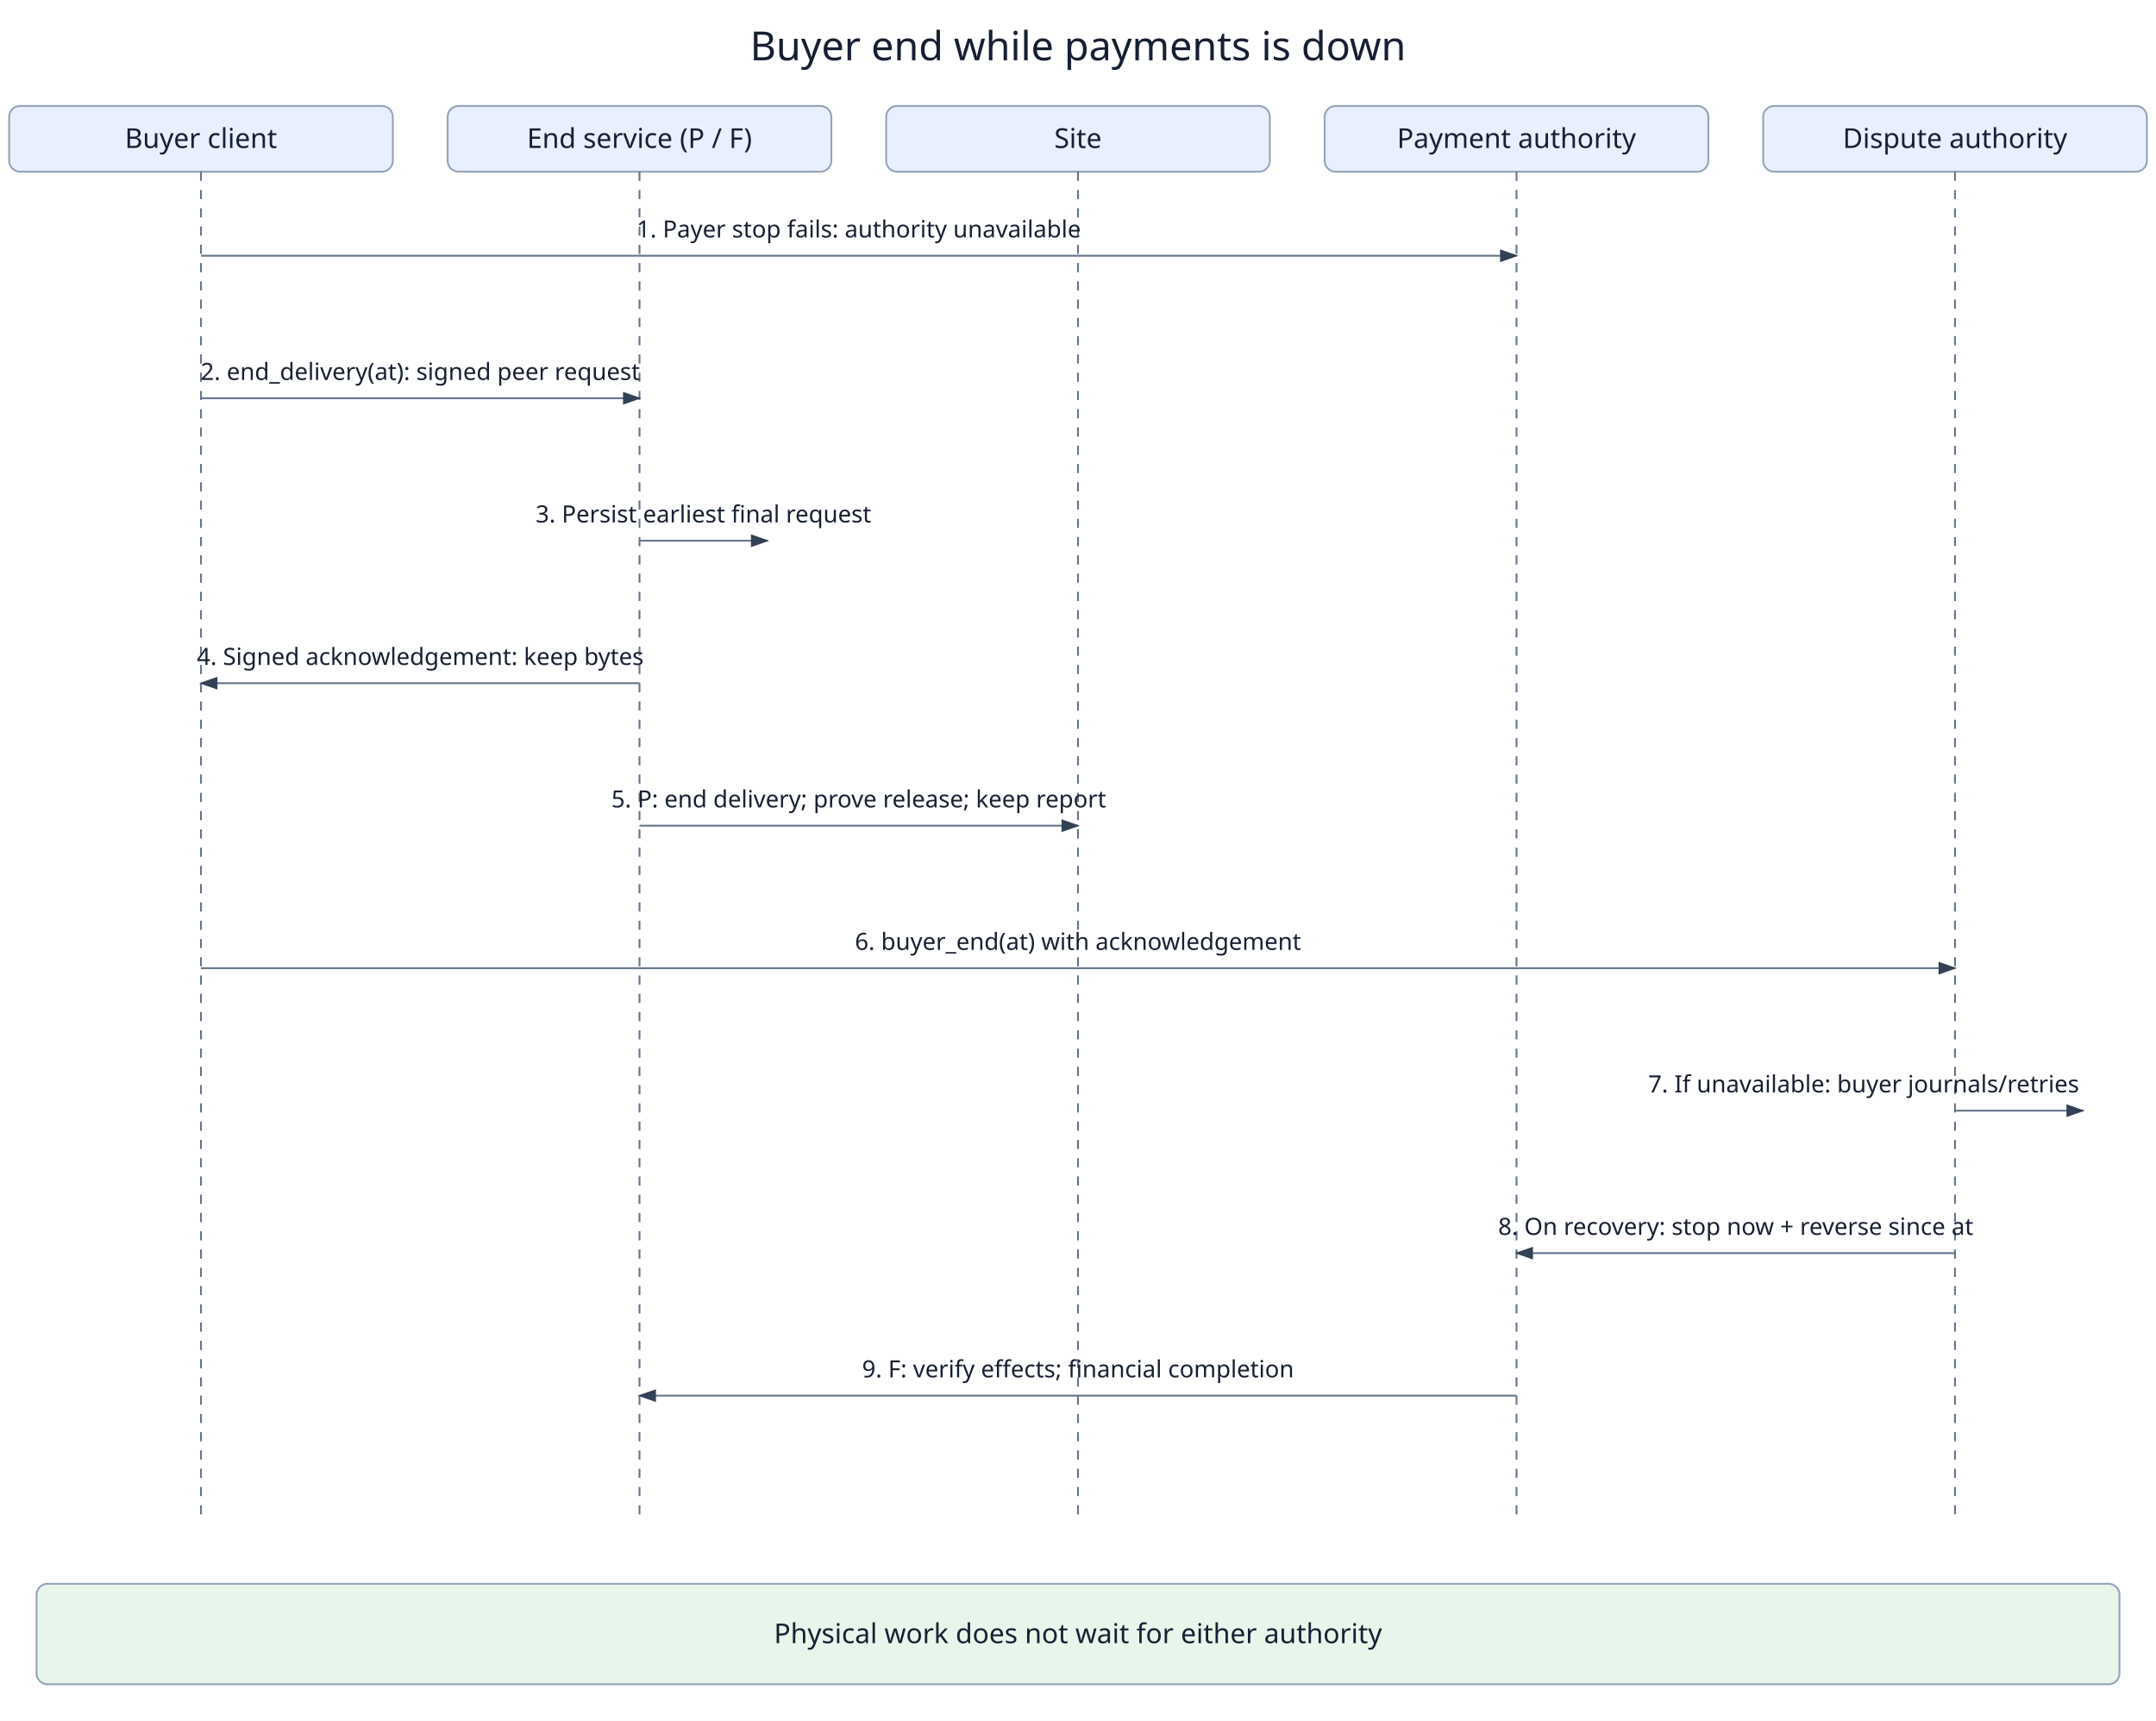
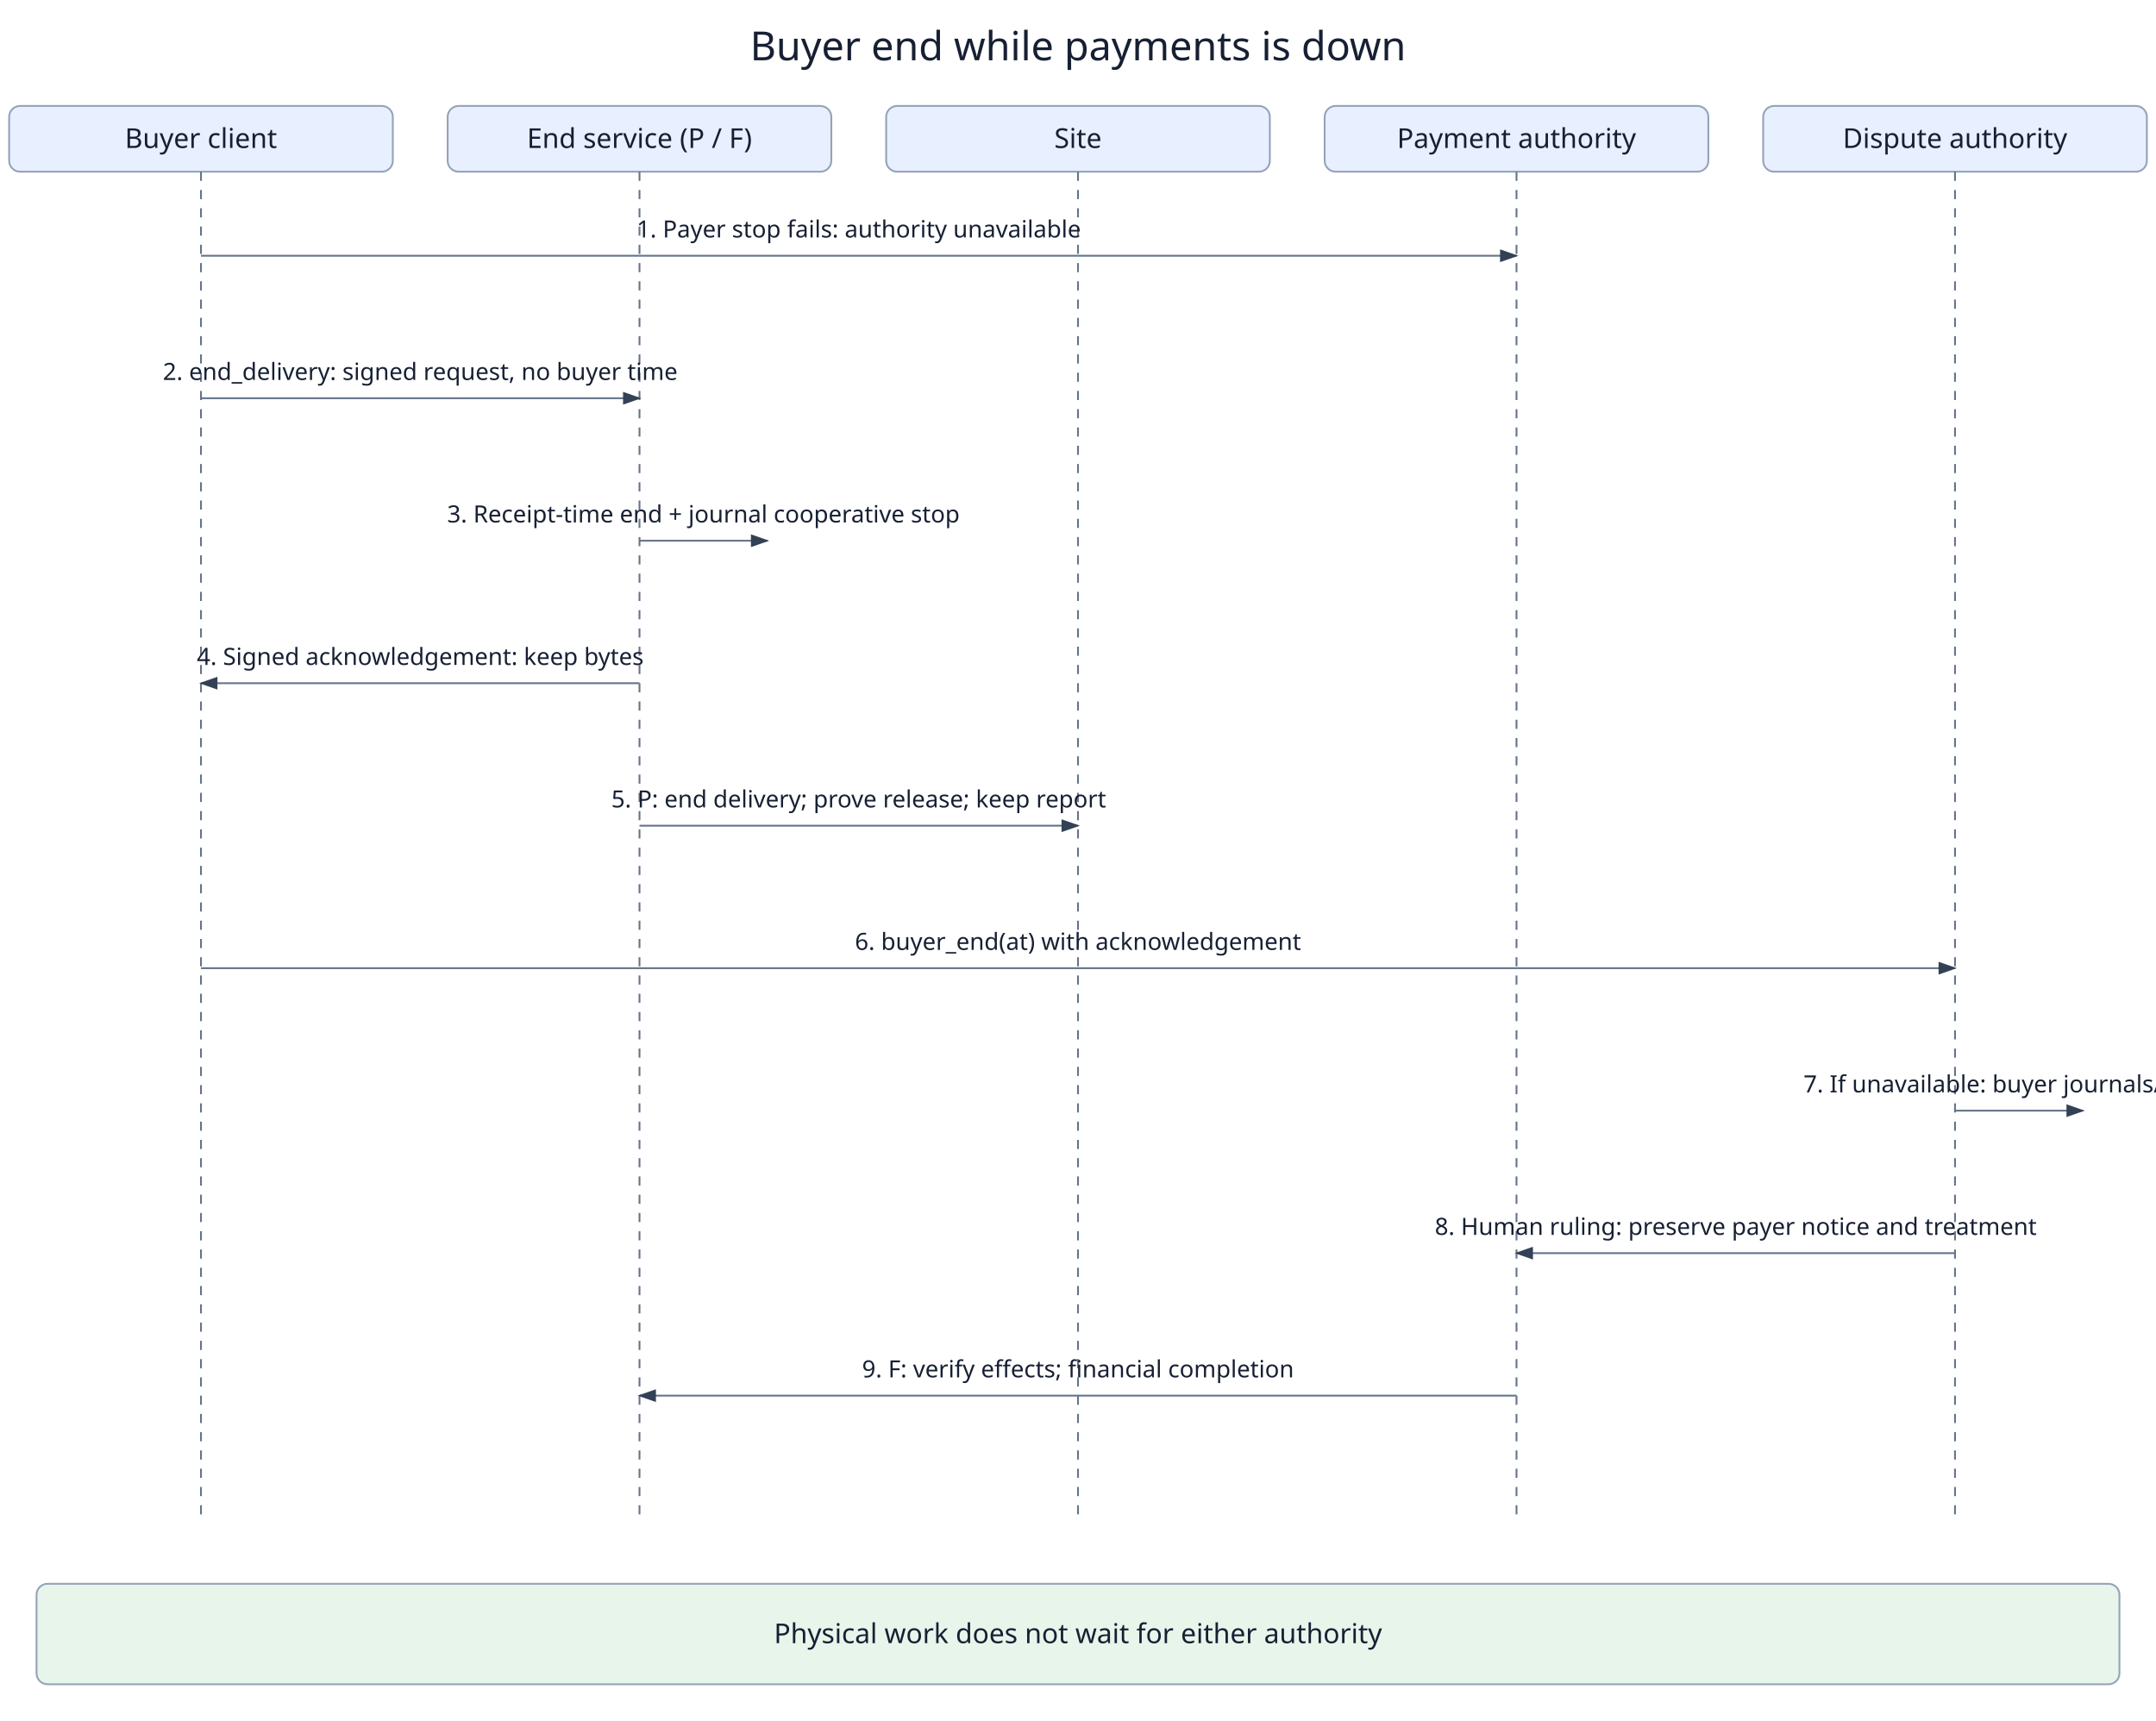
- <svg xmlns="http://www.w3.org/2000/svg" width="1180" height="942" viewBox="0 0 1180 942" content="&lt;mxfile host=&quot;app.diagrams.net&quot;&gt;&lt;diagram name=&quot;Buyer end while payments is down&quot; id=&quot;01-buyer-cancel-payments-down&quot;&gt;&lt;mxGraphModel pageWidth=&quot;1180&quot; pageHeight=&quot;942&quot;&gt;&lt;root&gt;&lt;mxCell id=&quot;0&quot; /&gt;&lt;mxCell id=&quot;1&quot; parent=&quot;0&quot; /&gt;&lt;mxCell id=&quot;title&quot; value=&quot;Buyer end while payments is down&quot; style=&quot;text;fontSize=22;align=center;&quot; vertex=&quot;1&quot; parent=&quot;1&quot;&gt;&lt;mxGeometry x=&quot;20&quot; y=&quot;10&quot; width=&quot;1140&quot; height=&quot;36&quot; as=&quot;geometry&quot; /&gt;&lt;/mxCell&gt;&lt;mxCell id=&quot;head0&quot; value=&quot;Buyer client&quot; style=&quot;rounded=1;fillColor=#e8efff;fontSize=15;&quot; vertex=&quot;1&quot; parent=&quot;1&quot;&gt;&lt;mxGeometry x=&quot;5&quot; y=&quot;58&quot; width=&quot;210&quot; height=&quot;36&quot; as=&quot;geometry&quot; /&gt;&lt;/mxCell&gt;&lt;mxCell id=&quot;line0&quot; style=&quot;dashed=1;endArrow=none;strokeColor=#94a3b8;&quot; edge=&quot;1&quot; parent=&quot;1&quot;&gt;&lt;mxGeometry relative=&quot;1&quot; as=&quot;geometry&quot;&gt;&lt;mxPoint x=&quot;110&quot; y=&quot;94&quot; as=&quot;sourcePoint&quot; /&gt;&lt;mxPoint x=&quot;110&quot; y=&quot;832&quot; as=&quot;targetPoint&quot; /&gt;&lt;/mxGeometry&gt;&lt;/mxCell&gt;&lt;mxCell id=&quot;head1&quot; value=&quot;End service (P / F)&quot; style=&quot;rounded=1;fillColor=#e8efff;fontSize=15;&quot; vertex=&quot;1&quot; parent=&quot;1&quot;&gt;&lt;mxGeometry x=&quot;245&quot; y=&quot;58&quot; width=&quot;210&quot; height=&quot;36&quot; as=&quot;geometry&quot; /&gt;&lt;/mxCell&gt;&lt;mxCell id=&quot;line1&quot; style=&quot;dashed=1;endArrow=none;strokeColor=#94a3b8;&quot; edge=&quot;1&quot; parent=&quot;1&quot;&gt;&lt;mxGeometry relative=&quot;1&quot; as=&quot;geometry&quot;&gt;&lt;mxPoint x=&quot;350&quot; y=&quot;94&quot; as=&quot;sourcePoint&quot; /&gt;&lt;mxPoint x=&quot;350&quot; y=&quot;832&quot; as=&quot;targetPoint&quot; /&gt;&lt;/mxGeometry&gt;&lt;/mxCell&gt;&lt;mxCell id=&quot;head2&quot; value=&quot;Site&quot; style=&quot;rounded=1;fillColor=#e8efff;fontSize=15;&quot; vertex=&quot;1&quot; parent=&quot;1&quot;&gt;&lt;mxGeometry x=&quot;485&quot; y=&quot;58&quot; width=&quot;210&quot; height=&quot;36&quot; as=&quot;geometry&quot; /&gt;&lt;/mxCell&gt;&lt;mxCell id=&quot;line2&quot; style=&quot;dashed=1;endArrow=none;strokeColor=#94a3b8;&quot; edge=&quot;1&quot; parent=&quot;1&quot;&gt;&lt;mxGeometry relative=&quot;1&quot; as=&quot;geometry&quot;&gt;&lt;mxPoint x=&quot;590&quot; y=&quot;94&quot; as=&quot;sourcePoint&quot; /&gt;&lt;mxPoint x=&quot;590&quot; y=&quot;832&quot; as=&quot;targetPoint&quot; /&gt;&lt;/mxGeometry&gt;&lt;/mxCell&gt;&lt;mxCell id=&quot;head3&quot; value=&quot;Payment authority&quot; style=&quot;rounded=1;fillColor=#e8efff;fontSize=15;&quot; vertex=&quot;1&quot; parent=&quot;1&quot;&gt;&lt;mxGeometry x=&quot;725&quot; y=&quot;58&quot; width=&quot;210&quot; height=&quot;36&quot; as=&quot;geometry&quot; /&gt;&lt;/mxCell&gt;&lt;mxCell id=&quot;line3&quot; style=&quot;dashed=1;endArrow=none;strokeColor=#94a3b8;&quot; edge=&quot;1&quot; parent=&quot;1&quot;&gt;&lt;mxGeometry relative=&quot;1&quot; as=&quot;geometry&quot;&gt;&lt;mxPoint x=&quot;830&quot; y=&quot;94&quot; as=&quot;sourcePoint&quot; /&gt;&lt;mxPoint x=&quot;830&quot; y=&quot;832&quot; as=&quot;targetPoint&quot; /&gt;&lt;/mxGeometry&gt;&lt;/mxCell&gt;&lt;mxCell id=&quot;head4&quot; value=&quot;Dispute authority&quot; style=&quot;rounded=1;fillColor=#e8efff;fontSize=15;&quot; vertex=&quot;1&quot; parent=&quot;1&quot;&gt;&lt;mxGeometry x=&quot;965&quot; y=&quot;58&quot; width=&quot;210&quot; height=&quot;36&quot; as=&quot;geometry&quot; /&gt;&lt;/mxCell&gt;&lt;mxCell id=&quot;line4&quot; style=&quot;dashed=1;endArrow=none;strokeColor=#94a3b8;&quot; edge=&quot;1&quot; parent=&quot;1&quot;&gt;&lt;mxGeometry relative=&quot;1&quot; as=&quot;geometry&quot;&gt;&lt;mxPoint x=&quot;1070&quot; y=&quot;94&quot; as=&quot;sourcePoint&quot; /&gt;&lt;mxPoint x=&quot;1070&quot; y=&quot;832&quot; as=&quot;targetPoint&quot; /&gt;&lt;/mxGeometry&gt;&lt;/mxCell&gt;&lt;mxCell id=&quot;edge0&quot; value=&quot;1. Payer stop fails: authority unavailable&quot; style=&quot;endArrow=block;fontSize=13;labelBackgroundColor=#ffffff;&quot; edge=&quot;1&quot; parent=&quot;1&quot;&gt;&lt;mxGeometry relative=&quot;1&quot; as=&quot;geometry&quot;&gt;&lt;mxPoint x=&quot;110&quot; y=&quot;140&quot; as=&quot;sourcePoint&quot; /&gt;&lt;mxPoint x=&quot;830&quot; y=&quot;140&quot; as=&quot;targetPoint&quot; /&gt;&lt;/mxGeometry&gt;&lt;/mxCell&gt;&lt;mxCell id=&quot;edge1&quot; value=&quot;2. end_delivery(at): signed peer request&quot; style=&quot;endArrow=block;fontSize=13;labelBackgroundColor=#ffffff;&quot; edge=&quot;1&quot; parent=&quot;1&quot;&gt;&lt;mxGeometry relative=&quot;1&quot; as=&quot;geometry&quot;&gt;&lt;mxPoint x=&quot;110&quot; y=&quot;218&quot; as=&quot;sourcePoint&quot; /&gt;&lt;mxPoint x=&quot;350&quot; y=&quot;218&quot; as=&quot;targetPoint&quot; /&gt;&lt;/mxGeometry&gt;&lt;/mxCell&gt;&lt;mxCell id=&quot;edge2&quot; value=&quot;3. Persist earliest final request&quot; style=&quot;endArrow=block;fontSize=13;labelBackgroundColor=#ffffff;&quot; edge=&quot;1&quot; parent=&quot;1&quot;&gt;&lt;mxGeometry relative=&quot;1&quot; as=&quot;geometry&quot;&gt;&lt;mxPoint x=&quot;350&quot; y=&quot;296&quot; as=&quot;sourcePoint&quot; /&gt;&lt;mxPoint x=&quot;420&quot; y=&quot;296&quot; as=&quot;targetPoint&quot; /&gt;&lt;/mxGeometry&gt;&lt;/mxCell&gt;&lt;mxCell id=&quot;edge3&quot; value=&quot;4. Signed acknowledgement: keep bytes&quot; style=&quot;endArrow=block;fontSize=13;labelBackgroundColor=#ffffff;&quot; edge=&quot;1&quot; parent=&quot;1&quot;&gt;&lt;mxGeometry relative=&quot;1&quot; as=&quot;geometry&quot;&gt;&lt;mxPoint x=&quot;350&quot; y=&quot;374&quot; as=&quot;sourcePoint&quot; /&gt;&lt;mxPoint x=&quot;110&quot; y=&quot;374&quot; as=&quot;targetPoint&quot; /&gt;&lt;/mxGeometry&gt;&lt;/mxCell&gt;&lt;mxCell id=&quot;edge4&quot; value=&quot;5. P: end delivery; prove release; keep report&quot; style=&quot;endArrow=block;fontSize=13;labelBackgroundColor=#ffffff;&quot; edge=&quot;1&quot; parent=&quot;1&quot;&gt;&lt;mxGeometry relative=&quot;1&quot; as=&quot;geometry&quot;&gt;&lt;mxPoint x=&quot;350&quot; y=&quot;452&quot; as=&quot;sourcePoint&quot; /&gt;&lt;mxPoint x=&quot;590&quot; y=&quot;452&quot; as=&quot;targetPoint&quot; /&gt;&lt;/mxGeometry&gt;&lt;/mxCell&gt;&lt;mxCell id=&quot;edge5&quot; value=&quot;6. buyer_end(at) with acknowledgement&quot; style=&quot;endArrow=block;fontSize=13;labelBackgroundColor=#ffffff;&quot; edge=&quot;1&quot; parent=&quot;1&quot;&gt;&lt;mxGeometry relative=&quot;1&quot; as=&quot;geometry&quot;&gt;&lt;mxPoint x=&quot;110&quot; y=&quot;530&quot; as=&quot;sourcePoint&quot; /&gt;&lt;mxPoint x=&quot;1070&quot; y=&quot;530&quot; as=&quot;targetPoint&quot; /&gt;&lt;/mxGeometry&gt;&lt;/mxCell&gt;&lt;mxCell id=&quot;edge6&quot; value=&quot;7. If unavailable: buyer journals/retries&quot; style=&quot;endArrow=block;fontSize=13;labelBackgroundColor=#ffffff;&quot; edge=&quot;1&quot; parent=&quot;1&quot;&gt;&lt;mxGeometry relative=&quot;1&quot; as=&quot;geometry&quot;&gt;&lt;mxPoint x=&quot;1070&quot; y=&quot;608&quot; as=&quot;sourcePoint&quot; /&gt;&lt;mxPoint x=&quot;1140&quot; y=&quot;608&quot; as=&quot;targetPoint&quot; /&gt;&lt;/mxGeometry&gt;&lt;/mxCell&gt;&lt;mxCell id=&quot;edge7&quot; value=&quot;8. On recovery: stop now + reverse since at&quot; style=&quot;endArrow=block;fontSize=13;labelBackgroundColor=#ffffff;&quot; edge=&quot;1&quot; parent=&quot;1&quot;&gt;&lt;mxGeometry relative=&quot;1&quot; as=&quot;geometry&quot;&gt;&lt;mxPoint x=&quot;1070&quot; y=&quot;686&quot; as=&quot;sourcePoint&quot; /&gt;&lt;mxPoint x=&quot;830&quot; y=&quot;686&quot; as=&quot;targetPoint&quot; /&gt;&lt;/mxGeometry&gt;&lt;/mxCell&gt;&lt;mxCell id=&quot;edge8&quot; value=&quot;9. F: verify effects; financial completion&quot; style=&quot;endArrow=block;fontSize=13;labelBackgroundColor=#ffffff;&quot; edge=&quot;1&quot; parent=&quot;1&quot;&gt;&lt;mxGeometry relative=&quot;1&quot; as=&quot;geometry&quot;&gt;&lt;mxPoint x=&quot;830&quot; y=&quot;764&quot; as=&quot;sourcePoint&quot; /&gt;&lt;mxPoint x=&quot;350&quot; y=&quot;764&quot; as=&quot;targetPoint&quot; /&gt;&lt;/mxGeometry&gt;&lt;/mxCell&gt;&lt;mxCell id=&quot;outcome&quot; value=&quot;Physical work does not wait for either authority&quot; style=&quot;rounded=1;fillColor=#e8f5eb;fontSize=15;&quot; vertex=&quot;1&quot; parent=&quot;1&quot;&gt;&lt;mxGeometry x=&quot;20&quot; y=&quot;867&quot; width=&quot;1140&quot; height=&quot;55&quot; as=&quot;geometry&quot; /&gt;&lt;/mxCell&gt;&lt;/root&gt;&lt;/mxGraphModel&gt;&lt;/diagram&gt;&lt;/mxfile&gt;">
+ <svg xmlns="http://www.w3.org/2000/svg" width="1180" height="942" viewBox="0 0 1180 942" content="&lt;mxfile host=&quot;app.diagrams.net&quot;&gt;&lt;diagram name=&quot;Buyer end while payments is down&quot; id=&quot;01-buyer-cancel-payments-down&quot;&gt;&lt;mxGraphModel pageWidth=&quot;1180&quot; pageHeight=&quot;942&quot;&gt;&lt;root&gt;&lt;mxCell id=&quot;0&quot; /&gt;&lt;mxCell id=&quot;1&quot; parent=&quot;0&quot; /&gt;&lt;mxCell id=&quot;title&quot; value=&quot;Buyer end while payments is down&quot; style=&quot;text;fontSize=22;align=center;&quot; vertex=&quot;1&quot; parent=&quot;1&quot;&gt;&lt;mxGeometry x=&quot;20&quot; y=&quot;10&quot; width=&quot;1140&quot; height=&quot;36&quot; as=&quot;geometry&quot; /&gt;&lt;/mxCell&gt;&lt;mxCell id=&quot;head0&quot; value=&quot;Buyer client&quot; style=&quot;rounded=1;fillColor=#e8efff;fontSize=15;&quot; vertex=&quot;1&quot; parent=&quot;1&quot;&gt;&lt;mxGeometry x=&quot;5&quot; y=&quot;58&quot; width=&quot;210&quot; height=&quot;36&quot; as=&quot;geometry&quot; /&gt;&lt;/mxCell&gt;&lt;mxCell id=&quot;line0&quot; style=&quot;dashed=1;endArrow=none;strokeColor=#94a3b8;&quot; edge=&quot;1&quot; parent=&quot;1&quot;&gt;&lt;mxGeometry relative=&quot;1&quot; as=&quot;geometry&quot;&gt;&lt;mxPoint x=&quot;110&quot; y=&quot;94&quot; as=&quot;sourcePoint&quot; /&gt;&lt;mxPoint x=&quot;110&quot; y=&quot;832&quot; as=&quot;targetPoint&quot; /&gt;&lt;/mxGeometry&gt;&lt;/mxCell&gt;&lt;mxCell id=&quot;head1&quot; value=&quot;End service (P / F)&quot; style=&quot;rounded=1;fillColor=#e8efff;fontSize=15;&quot; vertex=&quot;1&quot; parent=&quot;1&quot;&gt;&lt;mxGeometry x=&quot;245&quot; y=&quot;58&quot; width=&quot;210&quot; height=&quot;36&quot; as=&quot;geometry&quot; /&gt;&lt;/mxCell&gt;&lt;mxCell id=&quot;line1&quot; style=&quot;dashed=1;endArrow=none;strokeColor=#94a3b8;&quot; edge=&quot;1&quot; parent=&quot;1&quot;&gt;&lt;mxGeometry relative=&quot;1&quot; as=&quot;geometry&quot;&gt;&lt;mxPoint x=&quot;350&quot; y=&quot;94&quot; as=&quot;sourcePoint&quot; /&gt;&lt;mxPoint x=&quot;350&quot; y=&quot;832&quot; as=&quot;targetPoint&quot; /&gt;&lt;/mxGeometry&gt;&lt;/mxCell&gt;&lt;mxCell id=&quot;head2&quot; value=&quot;Site&quot; style=&quot;rounded=1;fillColor=#e8efff;fontSize=15;&quot; vertex=&quot;1&quot; parent=&quot;1&quot;&gt;&lt;mxGeometry x=&quot;485&quot; y=&quot;58&quot; width=&quot;210&quot; height=&quot;36&quot; as=&quot;geometry&quot; /&gt;&lt;/mxCell&gt;&lt;mxCell id=&quot;line2&quot; style=&quot;dashed=1;endArrow=none;strokeColor=#94a3b8;&quot; edge=&quot;1&quot; parent=&quot;1&quot;&gt;&lt;mxGeometry relative=&quot;1&quot; as=&quot;geometry&quot;&gt;&lt;mxPoint x=&quot;590&quot; y=&quot;94&quot; as=&quot;sourcePoint&quot; /&gt;&lt;mxPoint x=&quot;590&quot; y=&quot;832&quot; as=&quot;targetPoint&quot; /&gt;&lt;/mxGeometry&gt;&lt;/mxCell&gt;&lt;mxCell id=&quot;head3&quot; value=&quot;Payment authority&quot; style=&quot;rounded=1;fillColor=#e8efff;fontSize=15;&quot; vertex=&quot;1&quot; parent=&quot;1&quot;&gt;&lt;mxGeometry x=&quot;725&quot; y=&quot;58&quot; width=&quot;210&quot; height=&quot;36&quot; as=&quot;geometry&quot; /&gt;&lt;/mxCell&gt;&lt;mxCell id=&quot;line3&quot; style=&quot;dashed=1;endArrow=none;strokeColor=#94a3b8;&quot; edge=&quot;1&quot; parent=&quot;1&quot;&gt;&lt;mxGeometry relative=&quot;1&quot; as=&quot;geometry&quot;&gt;&lt;mxPoint x=&quot;830&quot; y=&quot;94&quot; as=&quot;sourcePoint&quot; /&gt;&lt;mxPoint x=&quot;830&quot; y=&quot;832&quot; as=&quot;targetPoint&quot; /&gt;&lt;/mxGeometry&gt;&lt;/mxCell&gt;&lt;mxCell id=&quot;head4&quot; value=&quot;Dispute authority&quot; style=&quot;rounded=1;fillColor=#e8efff;fontSize=15;&quot; vertex=&quot;1&quot; parent=&quot;1&quot;&gt;&lt;mxGeometry x=&quot;965&quot; y=&quot;58&quot; width=&quot;210&quot; height=&quot;36&quot; as=&quot;geometry&quot; /&gt;&lt;/mxCell&gt;&lt;mxCell id=&quot;line4&quot; style=&quot;dashed=1;endArrow=none;strokeColor=#94a3b8;&quot; edge=&quot;1&quot; parent=&quot;1&quot;&gt;&lt;mxGeometry relative=&quot;1&quot; as=&quot;geometry&quot;&gt;&lt;mxPoint x=&quot;1070&quot; y=&quot;94&quot; as=&quot;sourcePoint&quot; /&gt;&lt;mxPoint x=&quot;1070&quot; y=&quot;832&quot; as=&quot;targetPoint&quot; /&gt;&lt;/mxGeometry&gt;&lt;/mxCell&gt;&lt;mxCell id=&quot;edge0&quot; value=&quot;1. Payer stop fails: authority unavailable&quot; style=&quot;endArrow=block;fontSize=13;labelBackgroundColor=#ffffff;&quot; edge=&quot;1&quot; parent=&quot;1&quot;&gt;&lt;mxGeometry relative=&quot;1&quot; as=&quot;geometry&quot;&gt;&lt;mxPoint x=&quot;110&quot; y=&quot;140&quot; as=&quot;sourcePoint&quot; /&gt;&lt;mxPoint x=&quot;830&quot; y=&quot;140&quot; as=&quot;targetPoint&quot; /&gt;&lt;/mxGeometry&gt;&lt;/mxCell&gt;&lt;mxCell id=&quot;edge1&quot; value=&quot;2. end_delivery: signed request, no buyer time&quot; style=&quot;endArrow=block;fontSize=13;labelBackgroundColor=#ffffff;&quot; edge=&quot;1&quot; parent=&quot;1&quot;&gt;&lt;mxGeometry relative=&quot;1&quot; as=&quot;geometry&quot;&gt;&lt;mxPoint x=&quot;110&quot; y=&quot;218&quot; as=&quot;sourcePoint&quot; /&gt;&lt;mxPoint x=&quot;350&quot; y=&quot;218&quot; as=&quot;targetPoint&quot; /&gt;&lt;/mxGeometry&gt;&lt;/mxCell&gt;&lt;mxCell id=&quot;edge2&quot; value=&quot;3. Receipt-time end + journal cooperative stop&quot; style=&quot;endArrow=block;fontSize=13;labelBackgroundColor=#ffffff;&quot; edge=&quot;1&quot; parent=&quot;1&quot;&gt;&lt;mxGeometry relative=&quot;1&quot; as=&quot;geometry&quot;&gt;&lt;mxPoint x=&quot;350&quot; y=&quot;296&quot; as=&quot;sourcePoint&quot; /&gt;&lt;mxPoint x=&quot;420&quot; y=&quot;296&quot; as=&quot;targetPoint&quot; /&gt;&lt;/mxGeometry&gt;&lt;/mxCell&gt;&lt;mxCell id=&quot;edge3&quot; value=&quot;4. Signed acknowledgement: keep bytes&quot; style=&quot;endArrow=block;fontSize=13;labelBackgroundColor=#ffffff;&quot; edge=&quot;1&quot; parent=&quot;1&quot;&gt;&lt;mxGeometry relative=&quot;1&quot; as=&quot;geometry&quot;&gt;&lt;mxPoint x=&quot;350&quot; y=&quot;374&quot; as=&quot;sourcePoint&quot; /&gt;&lt;mxPoint x=&quot;110&quot; y=&quot;374&quot; as=&quot;targetPoint&quot; /&gt;&lt;/mxGeometry&gt;&lt;/mxCell&gt;&lt;mxCell id=&quot;edge4&quot; value=&quot;5. P: end delivery; prove release; keep report&quot; style=&quot;endArrow=block;fontSize=13;labelBackgroundColor=#ffffff;&quot; edge=&quot;1&quot; parent=&quot;1&quot;&gt;&lt;mxGeometry relative=&quot;1&quot; as=&quot;geometry&quot;&gt;&lt;mxPoint x=&quot;350&quot; y=&quot;452&quot; as=&quot;sourcePoint&quot; /&gt;&lt;mxPoint x=&quot;590&quot; y=&quot;452&quot; as=&quot;targetPoint&quot; /&gt;&lt;/mxGeometry&gt;&lt;/mxCell&gt;&lt;mxCell id=&quot;edge5&quot; value=&quot;6. buyer_end(at) with acknowledgement&quot; style=&quot;endArrow=block;fontSize=13;labelBackgroundColor=#ffffff;&quot; edge=&quot;1&quot; parent=&quot;1&quot;&gt;&lt;mxGeometry relative=&quot;1&quot; as=&quot;geometry&quot;&gt;&lt;mxPoint x=&quot;110&quot; y=&quot;530&quot; as=&quot;sourcePoint&quot; /&gt;&lt;mxPoint x=&quot;1070&quot; y=&quot;530&quot; as=&quot;targetPoint&quot; /&gt;&lt;/mxGeometry&gt;&lt;/mxCell&gt;&lt;mxCell id=&quot;edge6&quot; value=&quot;7. If unavailable: buyer journals/retries&quot; style=&quot;endArrow=block;fontSize=13;labelBackgroundColor=#ffffff;&quot; edge=&quot;1&quot; parent=&quot;1&quot;&gt;&lt;mxGeometry relative=&quot;1&quot; as=&quot;geometry&quot;&gt;&lt;mxPoint x=&quot;1070&quot; y=&quot;608&quot; as=&quot;sourcePoint&quot; /&gt;&lt;mxPoint x=&quot;1140&quot; y=&quot;608&quot; as=&quot;targetPoint&quot; /&gt;&lt;/mxGeometry&gt;&lt;/mxCell&gt;&lt;mxCell id=&quot;edge7&quot; value=&quot;8. Human ruling: preserve payer notice and treatment&quot; style=&quot;endArrow=block;fontSize=13;labelBackgroundColor=#ffffff;&quot; edge=&quot;1&quot; parent=&quot;1&quot;&gt;&lt;mxGeometry relative=&quot;1&quot; as=&quot;geometry&quot;&gt;&lt;mxPoint x=&quot;1070&quot; y=&quot;686&quot; as=&quot;sourcePoint&quot; /&gt;&lt;mxPoint x=&quot;830&quot; y=&quot;686&quot; as=&quot;targetPoint&quot; /&gt;&lt;/mxGeometry&gt;&lt;/mxCell&gt;&lt;mxCell id=&quot;edge8&quot; value=&quot;9. F: verify effects; financial completion&quot; style=&quot;endArrow=block;fontSize=13;labelBackgroundColor=#ffffff;&quot; edge=&quot;1&quot; parent=&quot;1&quot;&gt;&lt;mxGeometry relative=&quot;1&quot; as=&quot;geometry&quot;&gt;&lt;mxPoint x=&quot;830&quot; y=&quot;764&quot; as=&quot;sourcePoint&quot; /&gt;&lt;mxPoint x=&quot;350&quot; y=&quot;764&quot; as=&quot;targetPoint&quot; /&gt;&lt;/mxGeometry&gt;&lt;/mxCell&gt;&lt;mxCell id=&quot;outcome&quot; value=&quot;Physical work does not wait for either authority&quot; style=&quot;rounded=1;fillColor=#e8f5eb;fontSize=15;&quot; vertex=&quot;1&quot; parent=&quot;1&quot;&gt;&lt;mxGeometry x=&quot;20&quot; y=&quot;867&quot; width=&quot;1140&quot; height=&quot;55&quot; as=&quot;geometry&quot; /&gt;&lt;/mxCell&gt;&lt;/root&gt;&lt;/mxGraphModel&gt;&lt;/diagram&gt;&lt;/mxfile&gt;">
  <defs>
    <marker id="arrow" markerWidth="10" markerHeight="7" refX="9" refY="3.5" orient="auto">
      <polygon points="0 0, 10 3.5, 0 7" fill="#334155" />
    </marker>
  </defs>
  <rect width="100%" height="100%" fill="white" />
  <text x="590.0" y="33.0" text-anchor="middle" font-family="sans-serif" font-size="22" fill="#172033">Buyer end while payments is down</text>
  <rect x="5.0" y="58.0" width="210.0" height="36.0" rx="6" fill="#e8efff" stroke="#94a3b8" />
  <text x="110.0" y="81.0" text-anchor="middle" font-family="sans-serif" font-size="15" fill="#172033">Buyer client</text>
  <line x1="110" y1="94" x2="110" y2="832" stroke="#64748b" stroke-dasharray="5 5" />
  <rect x="245.0" y="58.0" width="210.0" height="36.0" rx="6" fill="#e8efff" stroke="#94a3b8" />
  <text x="350.0" y="81.0" text-anchor="middle" font-family="sans-serif" font-size="15" fill="#172033">End service (P / F)</text>
  <line x1="350" y1="94" x2="350" y2="832" stroke="#64748b" stroke-dasharray="5 5" />
  <rect x="485.0" y="58.0" width="210.0" height="36.0" rx="6" fill="#e8efff" stroke="#94a3b8" />
  <text x="590.0" y="81.0" text-anchor="middle" font-family="sans-serif" font-size="15" fill="#172033">Site</text>
  <line x1="590" y1="94" x2="590" y2="832" stroke="#64748b" stroke-dasharray="5 5" />
  <rect x="725.0" y="58.0" width="210.0" height="36.0" rx="6" fill="#e8efff" stroke="#94a3b8" />
  <text x="830.0" y="81.0" text-anchor="middle" font-family="sans-serif" font-size="15" fill="#172033">Payment authority</text>
  <line x1="830" y1="94" x2="830" y2="832" stroke="#64748b" stroke-dasharray="5 5" />
  <rect x="965.0" y="58.0" width="210.0" height="36.0" rx="6" fill="#e8efff" stroke="#94a3b8" />
  <text x="1070.0" y="81.0" text-anchor="middle" font-family="sans-serif" font-size="15" fill="#172033">Dispute authority</text>
  <line x1="1070" y1="94" x2="1070" y2="832" stroke="#64748b" stroke-dasharray="5 5" />
  <line x1="110" y1="140" x2="830" y2="140" stroke="#64748b" marker-end="url(#arrow)" />
  <text x="470.0" y="130.0" text-anchor="middle" font-family="sans-serif" font-size="13" fill="#172033">1. Payer stop fails: authority unavailable</text>
  <line x1="110" y1="218" x2="350" y2="218" stroke="#64748b" marker-end="url(#arrow)" />
-   <text x="230.0" y="208.0" text-anchor="middle" font-family="sans-serif" font-size="13" fill="#172033">2. end_delivery(at): signed peer request</text>
+   <text x="230.0" y="208.0" text-anchor="middle" font-family="sans-serif" font-size="13" fill="#172033">2. end_delivery: signed request, no buyer time</text>
  <line x1="350" y1="296" x2="420" y2="296" stroke="#64748b" marker-end="url(#arrow)" />
-   <text x="385.0" y="286.0" text-anchor="middle" font-family="sans-serif" font-size="13" fill="#172033">3. Persist earliest final request</text>
+   <text x="385.0" y="286.0" text-anchor="middle" font-family="sans-serif" font-size="13" fill="#172033">3. Receipt-time end + journal cooperative stop</text>
  <line x1="350" y1="374" x2="110" y2="374" stroke="#64748b" marker-end="url(#arrow)" />
  <text x="230.0" y="364.0" text-anchor="middle" font-family="sans-serif" font-size="13" fill="#172033">4. Signed acknowledgement: keep bytes</text>
  <line x1="350" y1="452" x2="590" y2="452" stroke="#64748b" marker-end="url(#arrow)" />
  <text x="470.0" y="442.0" text-anchor="middle" font-family="sans-serif" font-size="13" fill="#172033">5. P: end delivery; prove release; keep report</text>
  <line x1="110" y1="530" x2="1070" y2="530" stroke="#64748b" marker-end="url(#arrow)" />
  <text x="590.0" y="520.0" text-anchor="middle" font-family="sans-serif" font-size="13" fill="#172033">6. buyer_end(at) with acknowledgement</text>
  <line x1="1070" y1="608" x2="1140" y2="608" stroke="#64748b" marker-end="url(#arrow)" />
-   <text x="1020" y="598.0" text-anchor="middle" font-family="sans-serif" font-size="13" fill="#172033">7. If unavailable: buyer journals/retries</text>
+   <text x="1105.0" y="598.0" text-anchor="middle" font-family="sans-serif" font-size="13" fill="#172033">7. If unavailable: buyer journals/retries</text>
  <line x1="1070" y1="686" x2="830" y2="686" stroke="#64748b" marker-end="url(#arrow)" />
-   <text x="950.0" y="676.0" text-anchor="middle" font-family="sans-serif" font-size="13" fill="#172033">8. On recovery: stop now + reverse since at</text>
+   <text x="950.0" y="676.0" text-anchor="middle" font-family="sans-serif" font-size="13" fill="#172033">8. Human ruling: preserve payer notice and treatment</text>
  <line x1="830" y1="764" x2="350" y2="764" stroke="#64748b" marker-end="url(#arrow)" />
  <text x="590.0" y="754.0" text-anchor="middle" font-family="sans-serif" font-size="13" fill="#172033">9. F: verify effects; financial completion</text>
  <rect x="20.0" y="867.0" width="1140.0" height="55.0" rx="6" fill="#e8f5eb" stroke="#94a3b8" />
  <text x="590.0" y="899.5" text-anchor="middle" font-family="sans-serif" font-size="15" fill="#172033">Physical work does not wait for either authority</text>
</svg>
